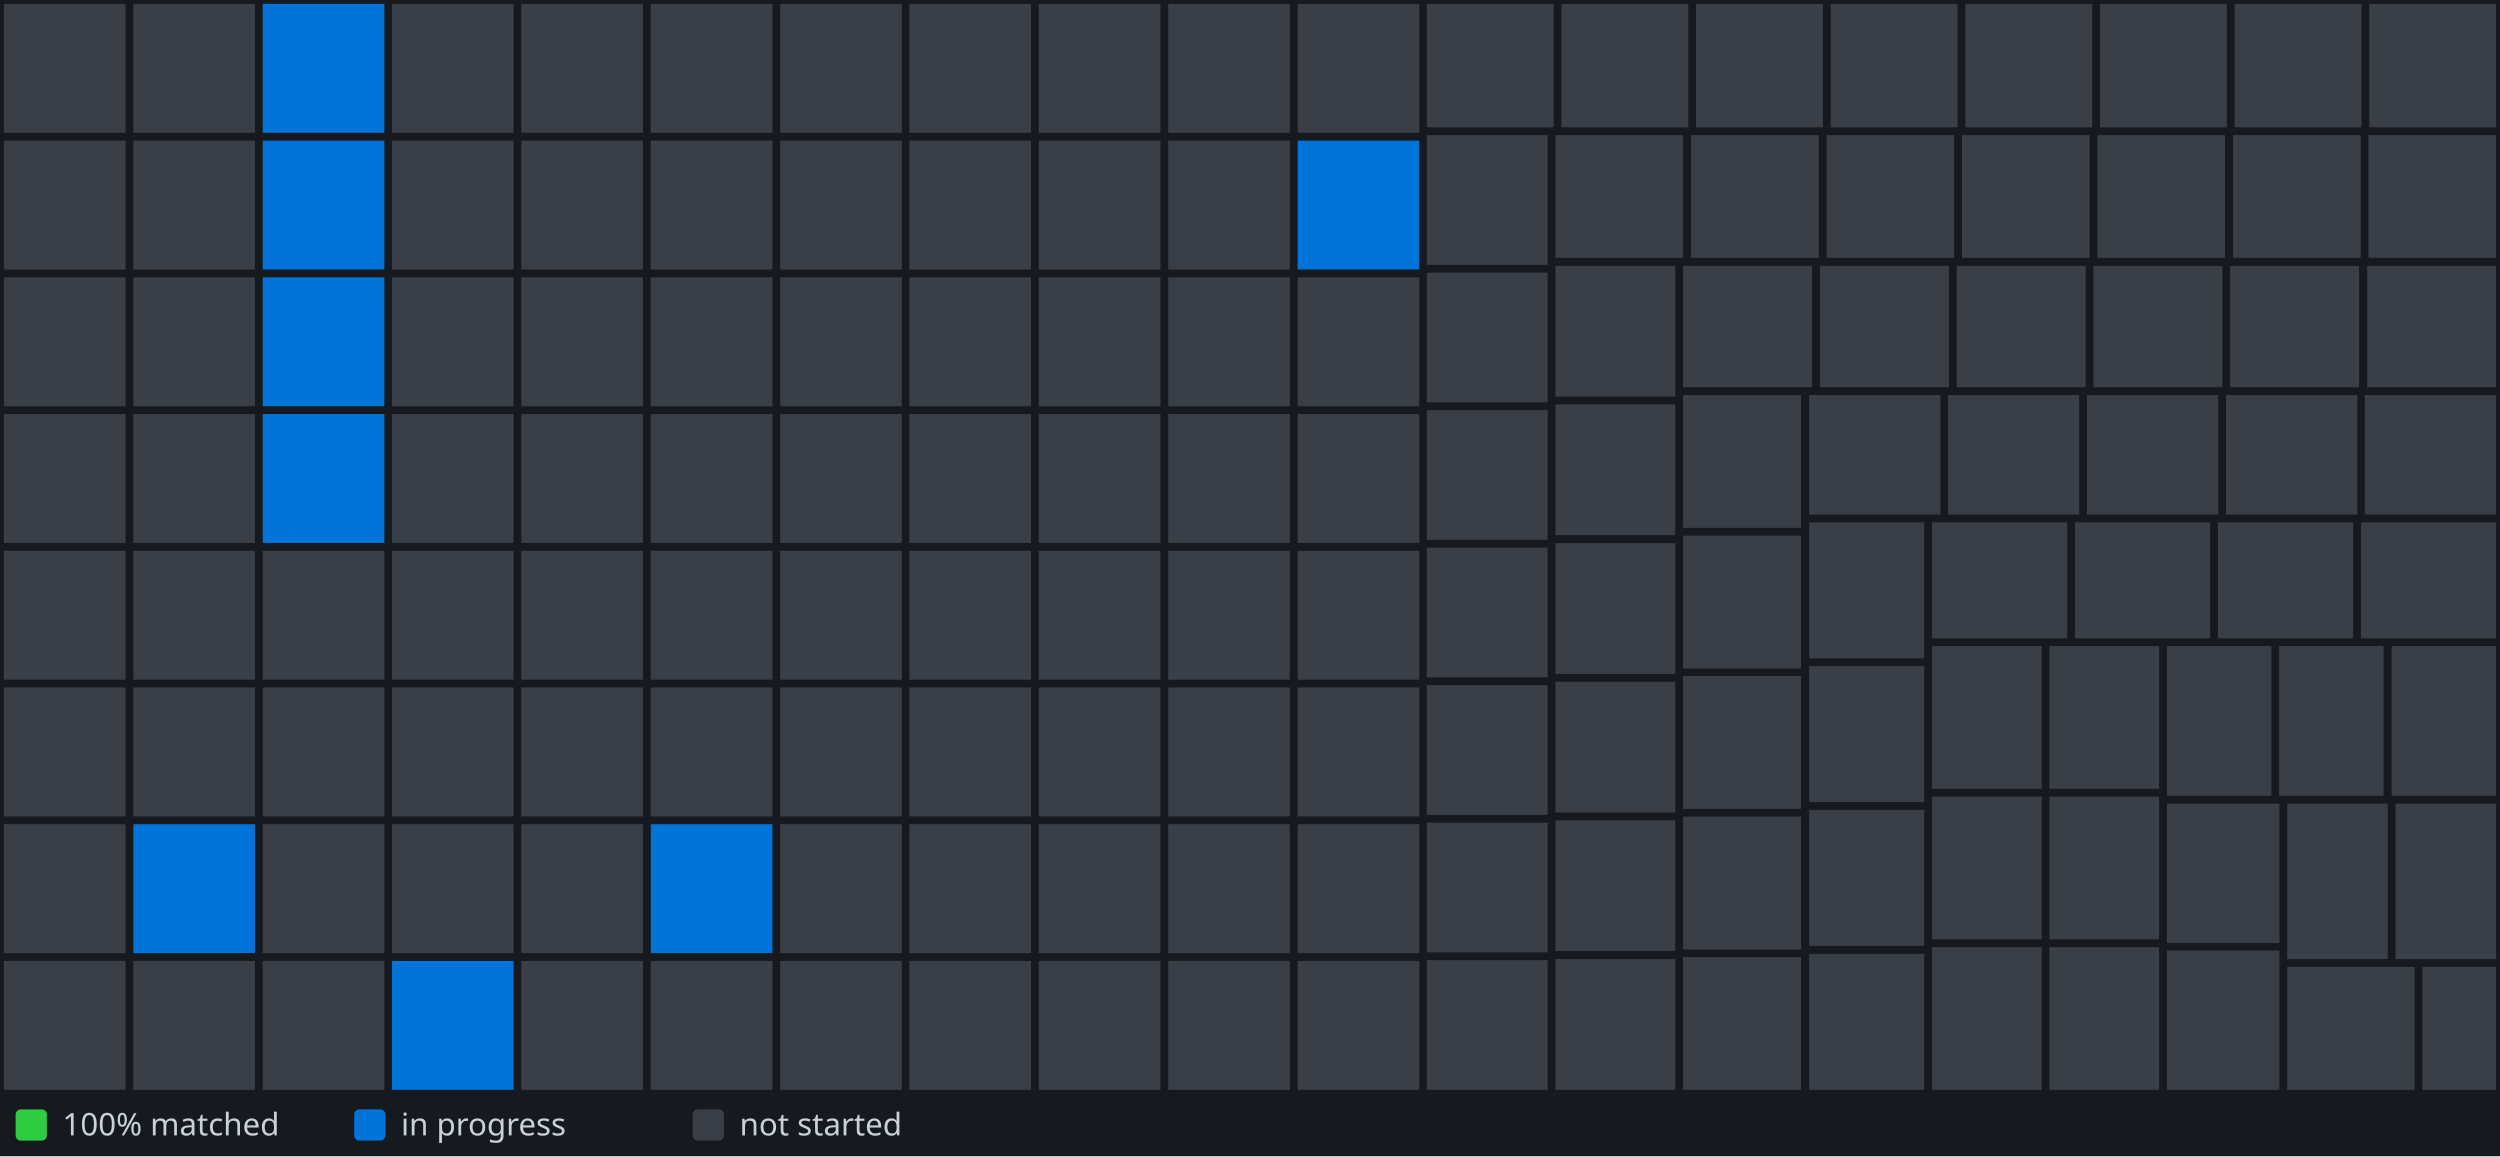
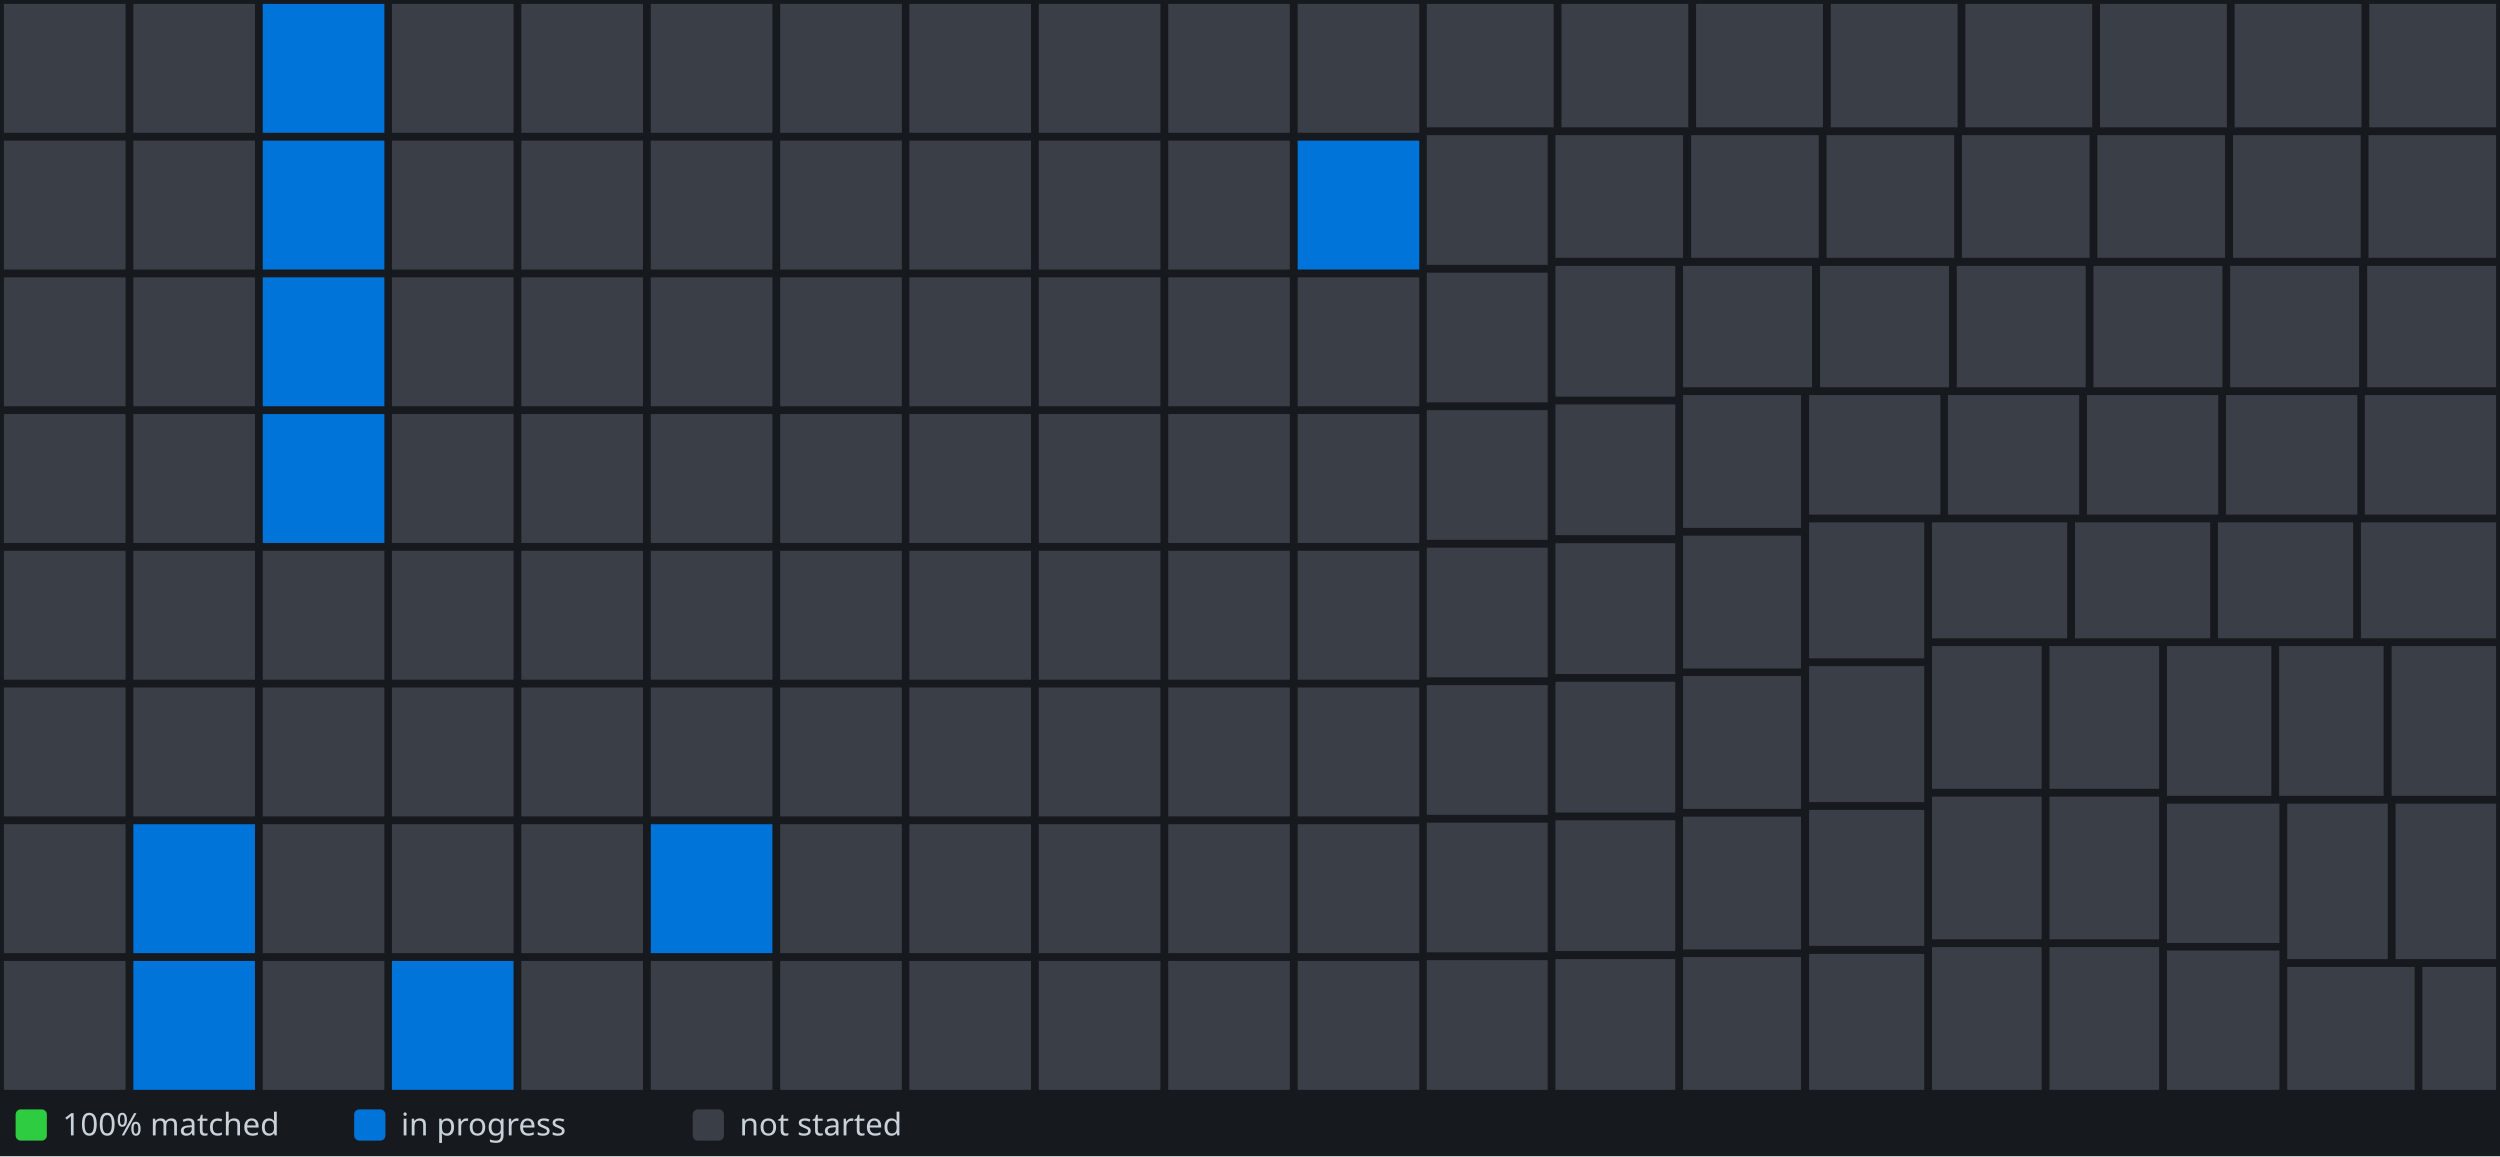
<svg xmlns="http://www.w3.org/2000/svg" width="960" height="444" viewBox="0 0 960 444">
  <rect width="960" height="444" fill="#161a1f" />
  <rect x="1.0" y="1.0" width="47.7" height="50.5" fill="#3a3f47" stroke="#161a1f" />
  <rect x="1.0" y="53.5" width="47.7" height="50.5" fill="#3a3f47" stroke="#161a1f" />
  <rect x="1.0" y="106.0" width="47.7" height="50.5" fill="#3a3f47" stroke="#161a1f" />
  <rect x="1.0" y="158.5" width="47.7" height="50.5" fill="#3a3f47" stroke="#161a1f" />
  <rect x="1.0" y="211.0" width="47.7" height="50.5" fill="#3a3f47" stroke="#161a1f" />
  <rect x="1.0" y="263.5" width="47.7" height="50.5" fill="#3a3f47" stroke="#161a1f" />
  <rect x="1.0" y="316.0" width="47.7" height="50.5" fill="#3a3f47" stroke="#161a1f" />
  <rect x="1.0" y="368.5" width="47.7" height="50.5" fill="#3a3f47" stroke="#161a1f" />
  <rect x="50.7" y="1.0" width="47.7" height="50.5" fill="#3a3f47" stroke="#161a1f" />
  <rect x="50.7" y="53.5" width="47.7" height="50.5" fill="#3a3f47" stroke="#161a1f" />
  <rect x="50.7" y="106.0" width="47.7" height="50.5" fill="#3a3f47" stroke="#161a1f" />
  <rect x="50.7" y="158.5" width="47.7" height="50.5" fill="#3a3f47" stroke="#161a1f" />
  <rect x="50.7" y="211.0" width="47.7" height="50.5" fill="#3a3f47" stroke="#161a1f" />
  <rect x="50.7" y="263.5" width="47.7" height="50.5" fill="#3a3f47" stroke="#161a1f" />
  <rect x="50.7" y="316.0" width="47.7" height="50.5" fill="#0074d9" stroke="#161a1f" />
-   <rect x="50.7" y="368.5" width="47.7" height="50.5" fill="#3a3f47" stroke="#161a1f" />
+   <rect x="50.7" y="368.5" width="47.7" height="50.5" fill="#0074d9" stroke="#161a1f" />
  <rect x="100.4" y="1.0" width="47.7" height="50.5" fill="#0074d9" stroke="#161a1f" />
  <rect x="100.4" y="53.5" width="47.7" height="50.5" fill="#0074d9" stroke="#161a1f" />
  <rect x="100.4" y="106.0" width="47.7" height="50.5" fill="#0074d9" stroke="#161a1f" />
  <rect x="100.4" y="158.5" width="47.7" height="50.5" fill="#0074d9" stroke="#161a1f" />
  <rect x="100.4" y="211.0" width="47.7" height="50.5" fill="#3a3f47" stroke="#161a1f" />
  <rect x="100.4" y="263.5" width="47.7" height="50.5" fill="#3a3f47" stroke="#161a1f" />
  <rect x="100.4" y="316.0" width="47.7" height="50.5" fill="#3a3f47" stroke="#161a1f" />
  <rect x="100.4" y="368.5" width="47.7" height="50.5" fill="#3a3f47" stroke="#161a1f" />
  <rect x="150.0" y="1.0" width="47.7" height="50.5" fill="#3a3f47" stroke="#161a1f" />
  <rect x="150.0" y="53.5" width="47.7" height="50.5" fill="#3a3f47" stroke="#161a1f" />
  <rect x="150.0" y="106.0" width="47.7" height="50.5" fill="#3a3f47" stroke="#161a1f" />
  <rect x="150.0" y="158.5" width="47.7" height="50.5" fill="#3a3f47" stroke="#161a1f" />
  <rect x="150.0" y="211.0" width="47.7" height="50.5" fill="#3a3f47" stroke="#161a1f" />
  <rect x="150.0" y="263.5" width="47.7" height="50.5" fill="#3a3f47" stroke="#161a1f" />
  <rect x="150.0" y="316.0" width="47.7" height="50.5" fill="#3a3f47" stroke="#161a1f" />
  <rect x="150.0" y="368.5" width="47.7" height="50.5" fill="#0074d9" stroke="#161a1f" />
  <rect x="199.7" y="1.0" width="47.7" height="50.5" fill="#3a3f47" stroke="#161a1f" />
  <rect x="199.7" y="53.5" width="47.7" height="50.5" fill="#3a3f47" stroke="#161a1f" />
  <rect x="199.7" y="106.0" width="47.7" height="50.5" fill="#3a3f47" stroke="#161a1f" />
  <rect x="199.7" y="158.5" width="47.7" height="50.5" fill="#3a3f47" stroke="#161a1f" />
  <rect x="199.7" y="211.0" width="47.7" height="50.5" fill="#3a3f47" stroke="#161a1f" />
  <rect x="199.7" y="263.5" width="47.7" height="50.5" fill="#3a3f47" stroke="#161a1f" />
  <rect x="199.7" y="316.0" width="47.7" height="50.5" fill="#3a3f47" stroke="#161a1f" />
  <rect x="199.7" y="368.5" width="47.7" height="50.5" fill="#3a3f47" stroke="#161a1f" />
  <rect x="249.4" y="1.0" width="47.7" height="50.5" fill="#3a3f47" stroke="#161a1f" />
  <rect x="249.4" y="53.5" width="47.7" height="50.5" fill="#3a3f47" stroke="#161a1f" />
  <rect x="249.4" y="106.0" width="47.7" height="50.5" fill="#3a3f47" stroke="#161a1f" />
  <rect x="249.4" y="158.5" width="47.7" height="50.5" fill="#3a3f47" stroke="#161a1f" />
  <rect x="249.4" y="211.0" width="47.7" height="50.5" fill="#3a3f47" stroke="#161a1f" />
  <rect x="249.4" y="263.5" width="47.7" height="50.5" fill="#3a3f47" stroke="#161a1f" />
  <rect x="249.4" y="316.0" width="47.7" height="50.5" fill="#0074d9" stroke="#161a1f" />
  <rect x="249.4" y="368.5" width="47.7" height="50.5" fill="#3a3f47" stroke="#161a1f" />
  <rect x="299.1" y="1.0" width="47.7" height="50.5" fill="#3a3f47" stroke="#161a1f" />
  <rect x="299.1" y="53.5" width="47.7" height="50.5" fill="#3a3f47" stroke="#161a1f" />
  <rect x="299.1" y="106.0" width="47.7" height="50.5" fill="#3a3f47" stroke="#161a1f" />
  <rect x="299.1" y="158.5" width="47.7" height="50.5" fill="#3a3f47" stroke="#161a1f" />
  <rect x="299.1" y="211.0" width="47.7" height="50.5" fill="#3a3f47" stroke="#161a1f" />
  <rect x="299.1" y="263.5" width="47.7" height="50.5" fill="#3a3f47" stroke="#161a1f" />
  <rect x="299.1" y="316.0" width="47.7" height="50.5" fill="#3a3f47" stroke="#161a1f" />
  <rect x="299.1" y="368.5" width="47.7" height="50.5" fill="#3a3f47" stroke="#161a1f" />
  <rect x="348.7" y="1.0" width="47.7" height="50.5" fill="#3a3f47" stroke="#161a1f" />
  <rect x="348.7" y="53.5" width="47.7" height="50.5" fill="#3a3f47" stroke="#161a1f" />
  <rect x="348.7" y="106.0" width="47.7" height="50.5" fill="#3a3f47" stroke="#161a1f" />
  <rect x="348.7" y="158.5" width="47.7" height="50.5" fill="#3a3f47" stroke="#161a1f" />
  <rect x="348.7" y="211.0" width="47.7" height="50.5" fill="#3a3f47" stroke="#161a1f" />
  <rect x="348.7" y="263.5" width="47.7" height="50.5" fill="#3a3f47" stroke="#161a1f" />
  <rect x="348.7" y="316.0" width="47.7" height="50.5" fill="#3a3f47" stroke="#161a1f" />
  <rect x="348.7" y="368.5" width="47.7" height="50.5" fill="#3a3f47" stroke="#161a1f" />
  <rect x="398.4" y="1.0" width="47.7" height="50.5" fill="#3a3f47" stroke="#161a1f" />
  <rect x="398.4" y="53.5" width="47.7" height="50.5" fill="#3a3f47" stroke="#161a1f" />
  <rect x="398.4" y="106.0" width="47.7" height="50.5" fill="#3a3f47" stroke="#161a1f" />
  <rect x="398.4" y="158.5" width="47.7" height="50.5" fill="#3a3f47" stroke="#161a1f" />
  <rect x="398.4" y="211.0" width="47.7" height="50.5" fill="#3a3f47" stroke="#161a1f" />
  <rect x="398.4" y="263.5" width="47.7" height="50.5" fill="#3a3f47" stroke="#161a1f" />
  <rect x="398.4" y="316.0" width="47.7" height="50.5" fill="#3a3f47" stroke="#161a1f" />
  <rect x="398.4" y="368.5" width="47.7" height="50.5" fill="#3a3f47" stroke="#161a1f" />
  <rect x="448.1" y="1.0" width="47.7" height="50.5" fill="#3a3f47" stroke="#161a1f" />
  <rect x="448.1" y="53.5" width="47.7" height="50.5" fill="#3a3f47" stroke="#161a1f" />
  <rect x="448.1" y="106.0" width="47.7" height="50.5" fill="#3a3f47" stroke="#161a1f" />
  <rect x="448.1" y="158.5" width="47.7" height="50.5" fill="#3a3f47" stroke="#161a1f" />
  <rect x="448.1" y="211.0" width="47.7" height="50.5" fill="#3a3f47" stroke="#161a1f" />
  <rect x="448.1" y="263.5" width="47.7" height="50.5" fill="#3a3f47" stroke="#161a1f" />
  <rect x="448.1" y="316.0" width="47.7" height="50.5" fill="#3a3f47" stroke="#161a1f" />
  <rect x="448.1" y="368.5" width="47.7" height="50.5" fill="#3a3f47" stroke="#161a1f" />
  <rect x="497.8" y="1.0" width="47.7" height="50.5" fill="#3a3f47" stroke="#161a1f" />
  <rect x="497.8" y="53.5" width="47.7" height="50.5" fill="#0074d9" stroke="#161a1f" />
  <rect x="497.8" y="106.0" width="47.7" height="50.5" fill="#3a3f47" stroke="#161a1f" />
  <rect x="497.8" y="158.5" width="47.7" height="50.5" fill="#3a3f47" stroke="#161a1f" />
  <rect x="497.8" y="211.0" width="47.7" height="50.5" fill="#3a3f47" stroke="#161a1f" />
  <rect x="497.8" y="263.5" width="47.7" height="50.5" fill="#3a3f47" stroke="#161a1f" />
  <rect x="497.8" y="316.0" width="47.7" height="50.5" fill="#3a3f47" stroke="#161a1f" />
  <rect x="497.8" y="368.5" width="47.7" height="50.5" fill="#3a3f47" stroke="#161a1f" />
  <rect x="547.4" y="1.0" width="49.7" height="48.4" fill="#3a3f47" stroke="#161a1f" />
  <rect x="599.1" y="1.0" width="49.7" height="48.4" fill="#3a3f47" stroke="#161a1f" />
  <rect x="650.8" y="1.0" width="49.7" height="48.4" fill="#3a3f47" stroke="#161a1f" />
  <rect x="702.5" y="1.0" width="49.7" height="48.4" fill="#3a3f47" stroke="#161a1f" />
  <rect x="754.2" y="1.0" width="49.7" height="48.4" fill="#3a3f47" stroke="#161a1f" />
  <rect x="805.9" y="1.0" width="49.7" height="48.4" fill="#3a3f47" stroke="#161a1f" />
  <rect x="857.6" y="1.0" width="49.7" height="48.4" fill="#3a3f47" stroke="#161a1f" />
  <rect x="909.3" y="1.0" width="49.7" height="48.4" fill="#3a3f47" stroke="#161a1f" />
  <rect x="547.4" y="51.4" width="47.4" height="50.8" fill="#3a3f47" stroke="#161a1f" />
  <rect x="547.4" y="104.2" width="47.4" height="50.8" fill="#3a3f47" stroke="#161a1f" />
  <rect x="547.4" y="157.0" width="47.4" height="50.8" fill="#3a3f47" stroke="#161a1f" />
  <rect x="547.4" y="209.8" width="47.4" height="50.8" fill="#3a3f47" stroke="#161a1f" />
  <rect x="547.4" y="262.6" width="47.4" height="50.8" fill="#3a3f47" stroke="#161a1f" />
  <rect x="547.4" y="315.4" width="47.4" height="50.8" fill="#3a3f47" stroke="#161a1f" />
  <rect x="547.4" y="368.2" width="47.4" height="50.8" fill="#3a3f47" stroke="#161a1f" />
  <rect x="596.8" y="51.4" width="50.0" height="48.1" fill="#3a3f47" stroke="#161a1f" />
  <rect x="648.9" y="51.4" width="50.0" height="48.1" fill="#3a3f47" stroke="#161a1f" />
  <rect x="700.9" y="51.4" width="50.0" height="48.1" fill="#3a3f47" stroke="#161a1f" />
  <rect x="752.9" y="51.4" width="50.0" height="48.1" fill="#3a3f47" stroke="#161a1f" />
  <rect x="804.9" y="51.4" width="50.0" height="48.1" fill="#3a3f47" stroke="#161a1f" />
  <rect x="857.0" y="51.4" width="50.0" height="48.1" fill="#3a3f47" stroke="#161a1f" />
  <rect x="909.0" y="51.4" width="50.0" height="48.1" fill="#3a3f47" stroke="#161a1f" />
  <rect x="596.8" y="101.6" width="47.0" height="51.2" fill="#3a3f47" stroke="#161a1f" />
  <rect x="596.8" y="154.8" width="47.0" height="51.2" fill="#3a3f47" stroke="#161a1f" />
  <rect x="596.8" y="208.1" width="47.0" height="51.2" fill="#3a3f47" stroke="#161a1f" />
  <rect x="596.8" y="261.3" width="47.0" height="51.2" fill="#3a3f47" stroke="#161a1f" />
  <rect x="596.8" y="314.5" width="47.0" height="51.2" fill="#3a3f47" stroke="#161a1f" />
  <rect x="596.8" y="367.8" width="47.0" height="51.2" fill="#3a3f47" stroke="#161a1f" />
  <rect x="645.8" y="101.6" width="50.5" height="47.6" fill="#3a3f47" stroke="#161a1f" />
  <rect x="698.4" y="101.6" width="50.5" height="47.6" fill="#3a3f47" stroke="#161a1f" />
  <rect x="750.9" y="101.6" width="50.5" height="47.6" fill="#3a3f47" stroke="#161a1f" />
  <rect x="803.4" y="101.6" width="50.5" height="47.6" fill="#3a3f47" stroke="#161a1f" />
  <rect x="855.9" y="101.6" width="50.5" height="47.6" fill="#3a3f47" stroke="#161a1f" />
  <rect x="908.5" y="101.6" width="50.5" height="47.6" fill="#3a3f47" stroke="#161a1f" />
  <rect x="645.8" y="151.2" width="46.3" height="52.0" fill="#3a3f47" stroke="#161a1f" />
  <rect x="645.8" y="205.2" width="46.3" height="52.0" fill="#3a3f47" stroke="#161a1f" />
  <rect x="645.8" y="259.1" width="46.3" height="52.0" fill="#3a3f47" stroke="#161a1f" />
  <rect x="645.8" y="313.1" width="46.3" height="52.0" fill="#3a3f47" stroke="#161a1f" />
  <rect x="645.8" y="367.0" width="46.3" height="52.0" fill="#3a3f47" stroke="#161a1f" />
  <rect x="694.2" y="151.2" width="51.4" height="46.9" fill="#3a3f47" stroke="#161a1f" />
  <rect x="747.5" y="151.2" width="51.4" height="46.9" fill="#3a3f47" stroke="#161a1f" />
  <rect x="800.9" y="151.2" width="51.4" height="46.9" fill="#3a3f47" stroke="#161a1f" />
  <rect x="854.3" y="151.2" width="51.4" height="46.9" fill="#3a3f47" stroke="#161a1f" />
  <rect x="907.6" y="151.2" width="51.4" height="46.9" fill="#3a3f47" stroke="#161a1f" />
  <rect x="694.2" y="200.1" width="45.2" height="53.2" fill="#3a3f47" stroke="#161a1f" />
  <rect x="694.2" y="255.3" width="45.2" height="53.2" fill="#3a3f47" stroke="#161a1f" />
  <rect x="694.2" y="310.5" width="45.2" height="53.2" fill="#3a3f47" stroke="#161a1f" />
  <rect x="694.2" y="365.8" width="45.2" height="53.2" fill="#3a3f47" stroke="#161a1f" />
  <rect x="741.4" y="200.1" width="52.9" height="45.5" fill="#3a3f47" stroke="#161a1f" />
  <rect x="796.3" y="200.1" width="52.9" height="45.5" fill="#3a3f47" stroke="#161a1f" />
  <rect x="851.2" y="200.1" width="52.9" height="45.5" fill="#3a3f47" stroke="#161a1f" />
  <rect x="906.1" y="200.1" width="52.9" height="45.5" fill="#3a3f47" stroke="#161a1f" />
  <rect x="741.4" y="247.6" width="43.1" height="55.8" fill="#3a3f47" stroke="#161a1f" />
  <rect x="741.4" y="305.4" width="43.1" height="55.8" fill="#3a3f47" stroke="#161a1f" />
  <rect x="741.4" y="363.2" width="43.1" height="55.8" fill="#3a3f47" stroke="#161a1f" />
  <rect x="786.5" y="247.6" width="43.1" height="55.8" fill="#3a3f47" stroke="#161a1f" />
  <rect x="786.5" y="305.4" width="43.1" height="55.8" fill="#3a3f47" stroke="#161a1f" />
  <rect x="786.5" y="363.2" width="43.1" height="55.8" fill="#3a3f47" stroke="#161a1f" />
  <rect x="831.6" y="247.6" width="41.1" height="58.5" fill="#3a3f47" stroke="#161a1f" />
  <rect x="874.7" y="247.6" width="41.1" height="58.5" fill="#3a3f47" stroke="#161a1f" />
  <rect x="917.9" y="247.6" width="41.1" height="58.5" fill="#3a3f47" stroke="#161a1f" />
  <rect x="831.6" y="308.1" width="44.2" height="54.5" fill="#3a3f47" stroke="#161a1f" />
  <rect x="831.6" y="364.5" width="44.2" height="54.5" fill="#3a3f47" stroke="#161a1f" />
  <rect x="877.8" y="308.1" width="39.6" height="60.7" fill="#3a3f47" stroke="#161a1f" />
  <rect x="919.4" y="308.1" width="39.6" height="60.7" fill="#3a3f47" stroke="#161a1f" />
  <rect x="877.8" y="370.8" width="49.9" height="48.2" fill="#3a3f47" stroke="#161a1f" />
  <rect x="929.7" y="370.8" width="29.3" height="48.2" fill="#3a3f47" stroke="#161a1f" />
  <rect x="6" y="426" width="12" height="12" rx="2" fill="#2ecc40" />
  <text x="24" y="436" font-family="sans-serif" font-size="12" fill="#c9d1d9">100% matched</text>
  <rect x="136" y="426" width="12" height="12" rx="2" fill="#0074d9" />
  <text x="154" y="436" font-family="sans-serif" font-size="12" fill="#c9d1d9">in progress</text>
  <rect x="266" y="426" width="12" height="12" rx="2" fill="#3a3f47" />
  <text x="284" y="436" font-family="sans-serif" font-size="12" fill="#c9d1d9">not started</text>
</svg>
